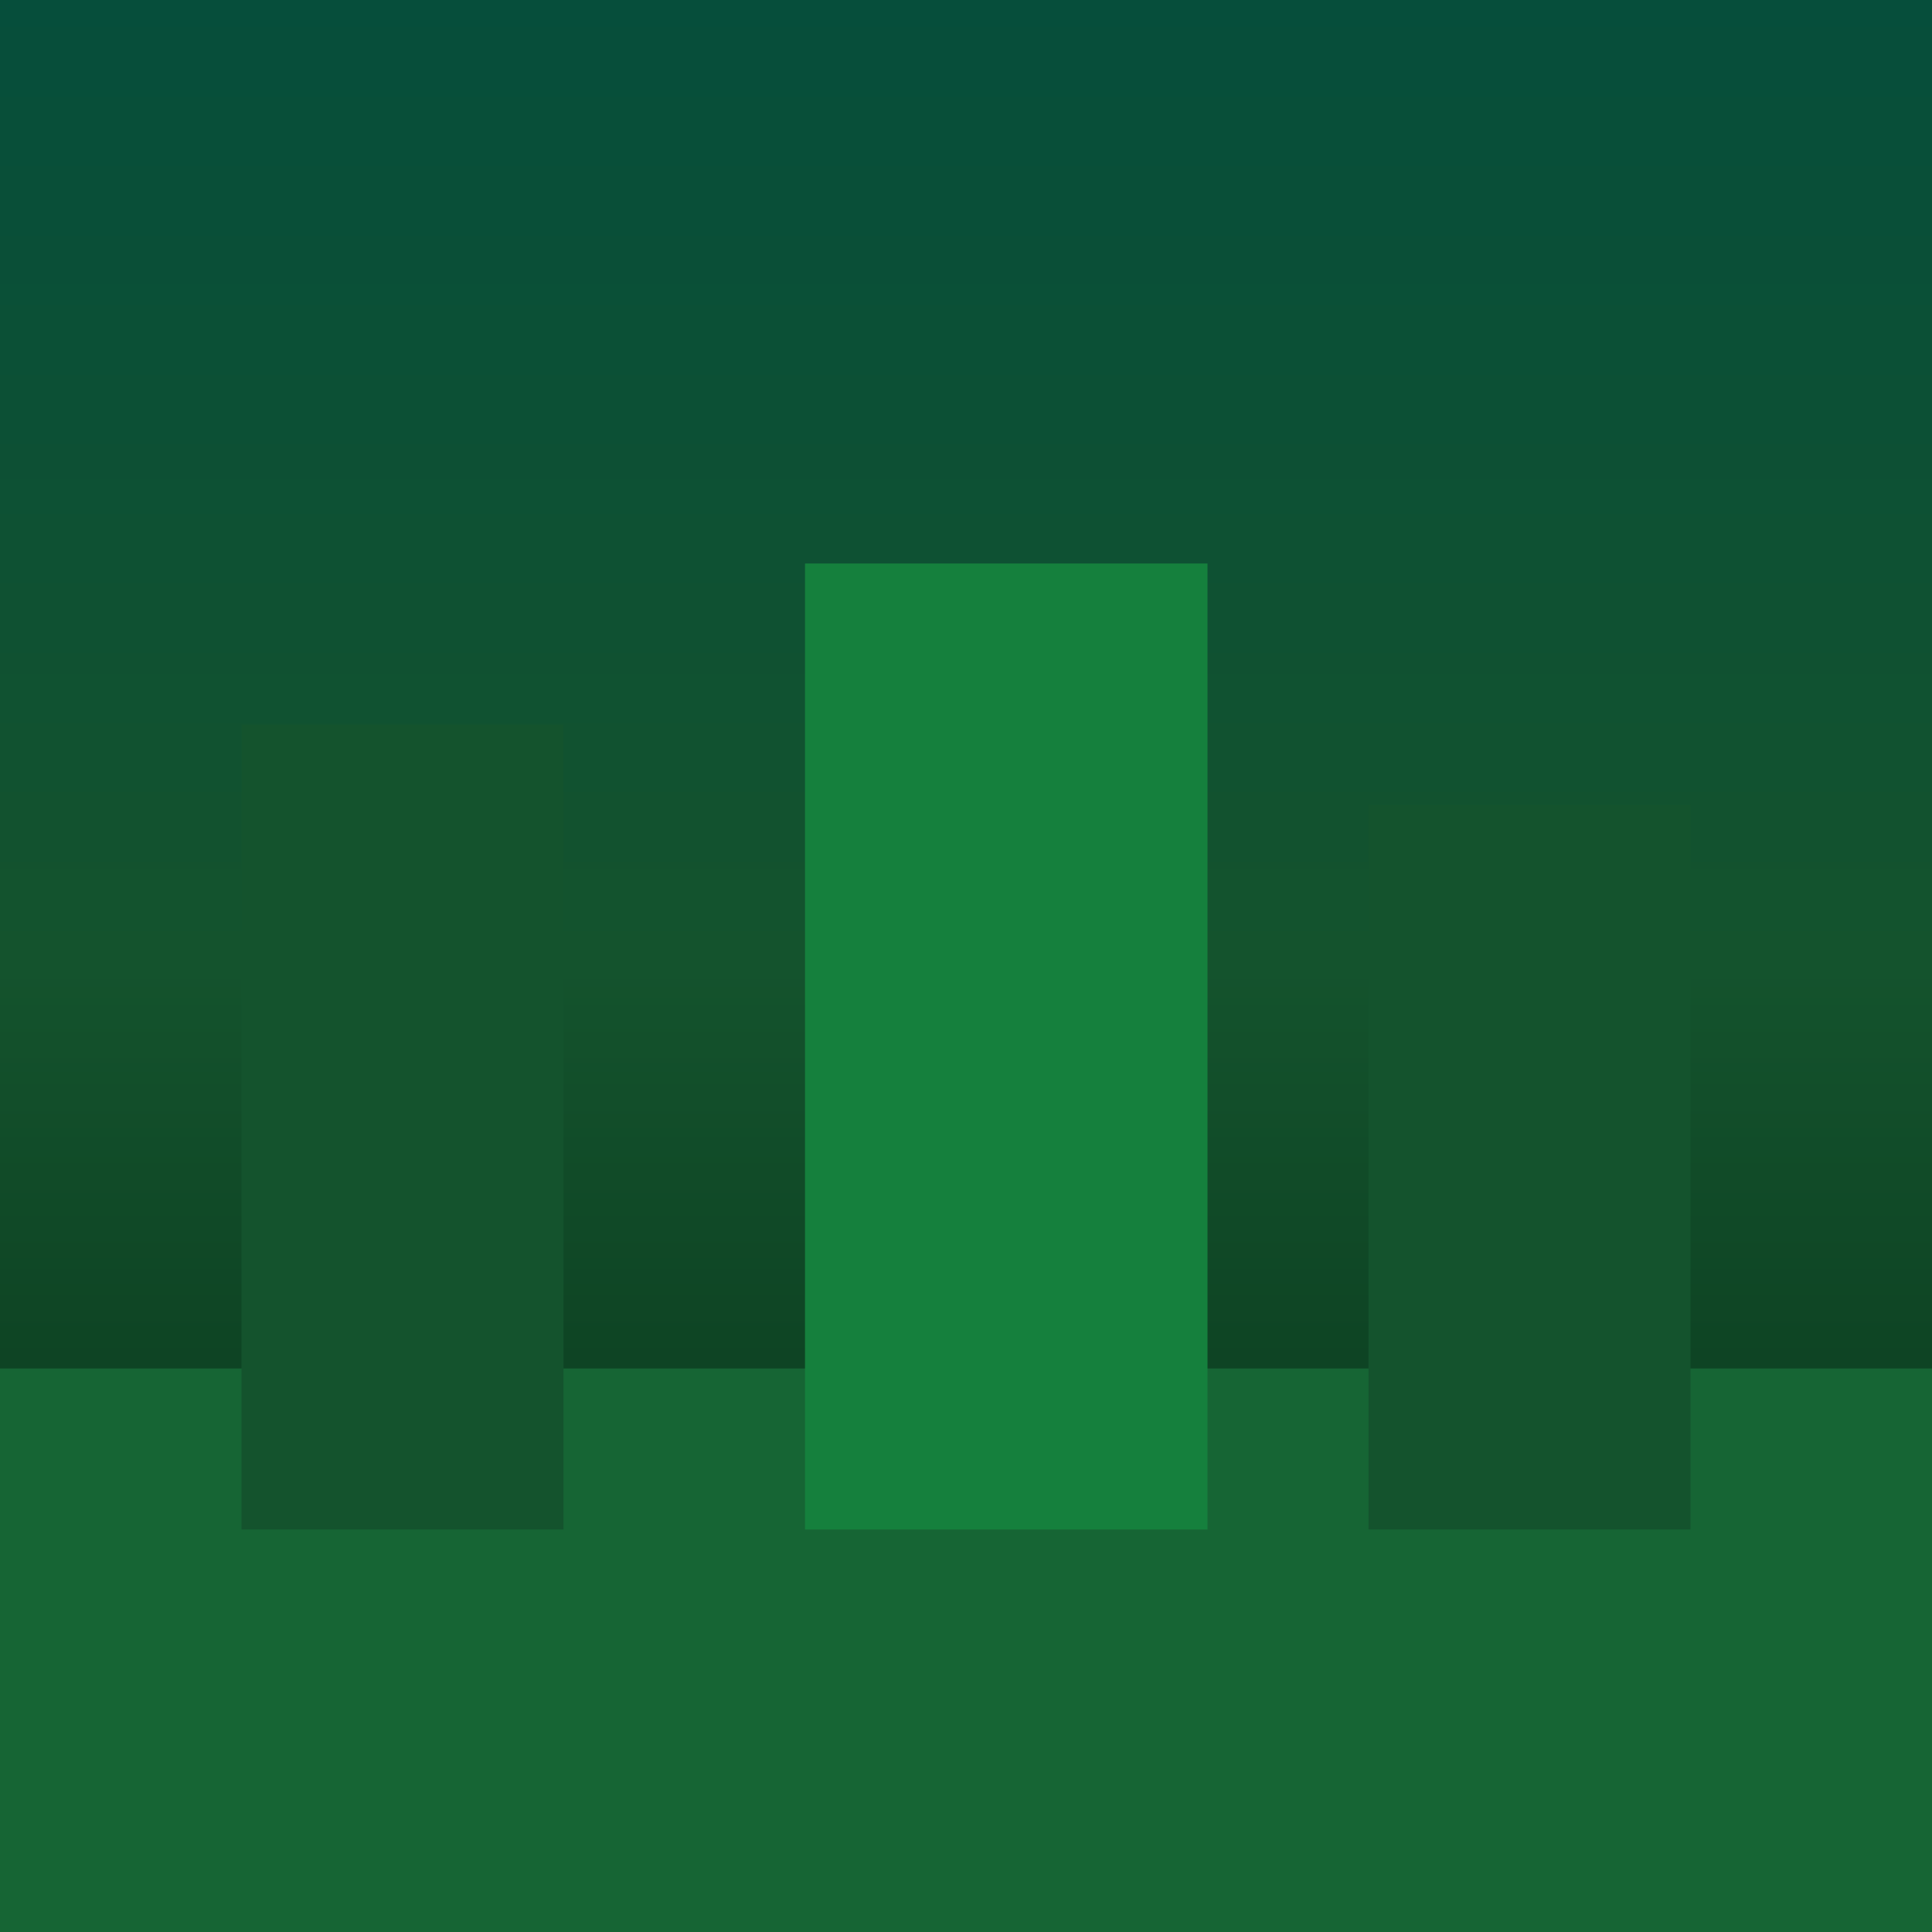
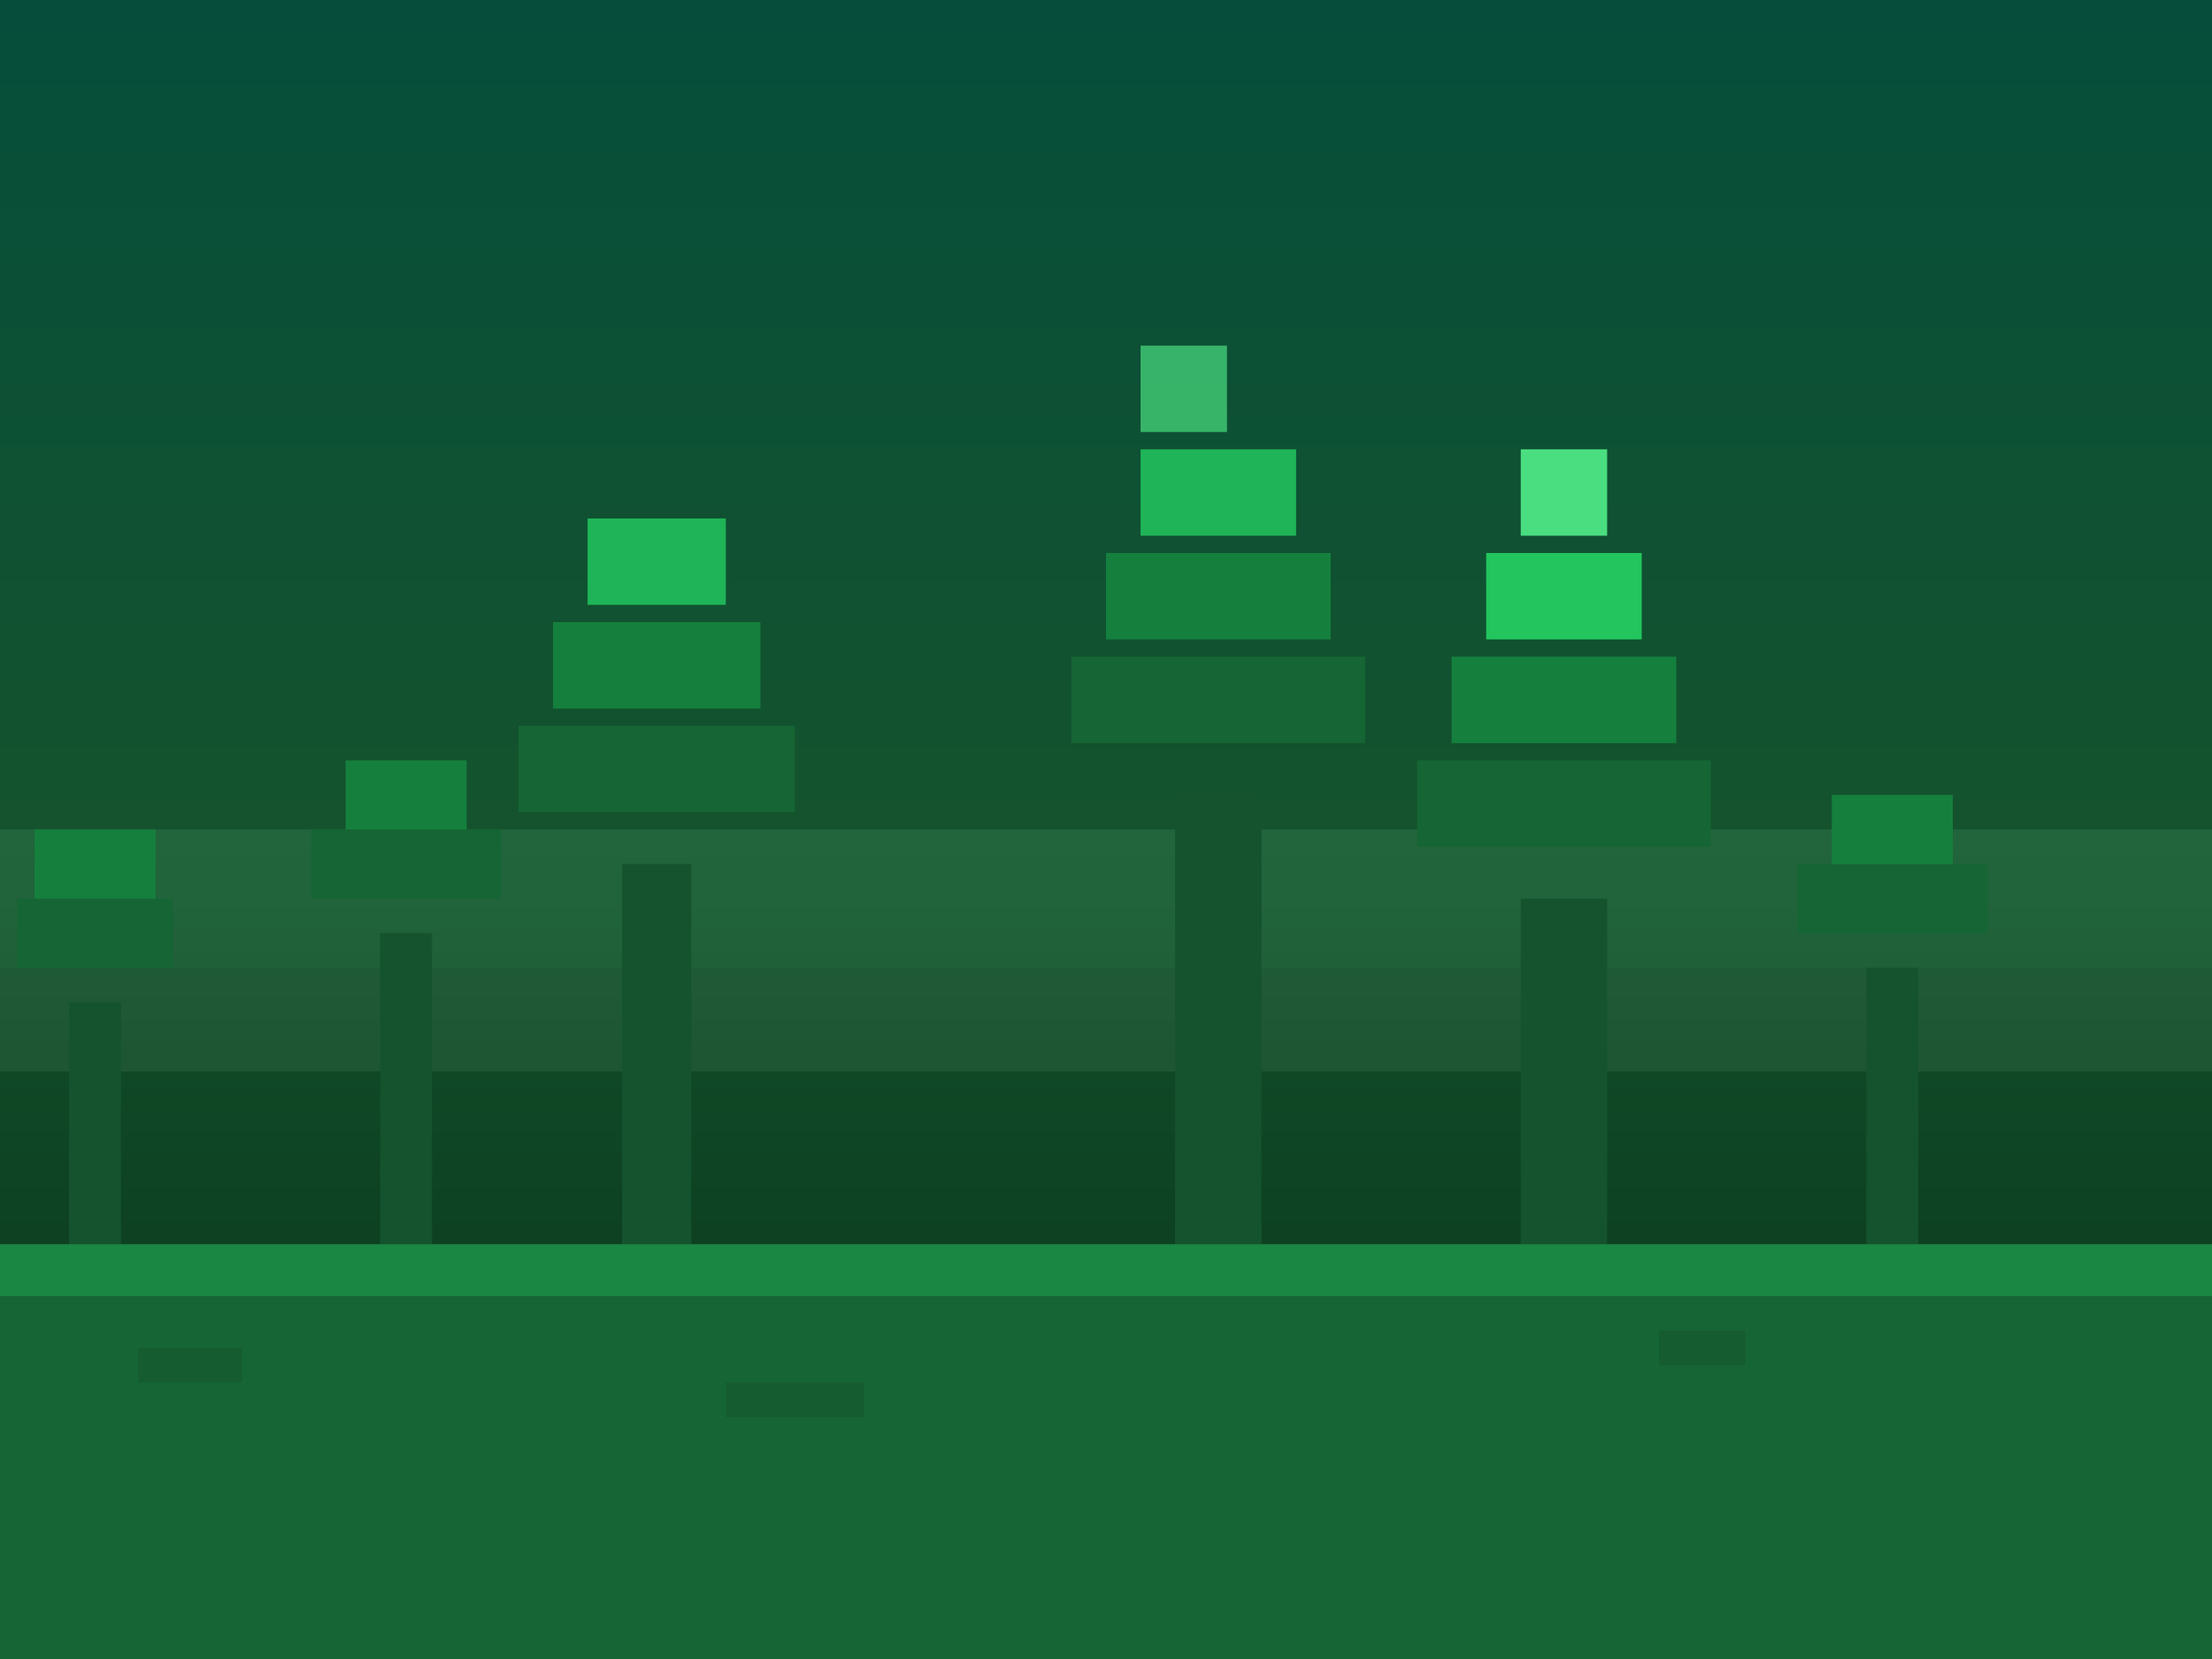
- <svg xmlns="http://www.w3.org/2000/svg" viewBox="0 0 48 48" width="48" height="48">
+ <svg xmlns="http://www.w3.org/2000/svg" viewBox="0 0 128 96" width="128" height="96">
  <defs>
    <linearGradient id="forest-sky" x1="0" y1="0" x2="0" y2="1">
      <stop offset="0%" stop-color="#064e3b" />
      <stop offset="50%" stop-color="#14532d" />
      <stop offset="100%" stop-color="#052e16" />
    </linearGradient>
  </defs>
-   <rect width="48" height="48" fill="url(#forest-sky)" />
-   <rect x="0" y="34" width="48" height="14" fill="#166534" />
-   <rect x="6" y="18" width="8" height="20" fill="#14532d" />
-   <rect x="20" y="14" width="10" height="24" fill="#15803d" />
-   <rect x="34" y="20" width="8" height="18" fill="#14532d" />
+   <rect width="128" height="96" fill="url(#forest-sky)" />
+   <rect x="0" y="48" width="128" height="8" fill="#86efac" opacity="0.12" />
+   <rect x="0" y="56" width="128" height="6" fill="#bbf7d0" opacity="0.08" />
+   <rect x="4" y="58" width="3" height="14" fill="#14532d" />
+   <rect x="1" y="52" width="9" height="4" fill="#166534" />
+   <rect x="2" y="48" width="7" height="4" fill="#15803d" />
+   <rect x="22" y="54" width="3" height="18" fill="#14532d" />
+   <rect x="18" y="48" width="11" height="4" fill="#166534" />
+   <rect x="20" y="44" width="7" height="4" fill="#15803d" />
+   <rect x="108" y="56" width="3" height="16" fill="#14532d" />
+   <rect x="104" y="50" width="11" height="4" fill="#166534" />
+   <rect x="106" y="46" width="7" height="4" fill="#15803d" />
+   <rect x="36" y="50" width="4" height="22" fill="#14532d" />
+   <rect x="30" y="42" width="16" height="5" fill="#166534" />
+   <rect x="32" y="36" width="12" height="5" fill="#15803d" />
+   <rect x="34" y="30" width="8" height="5" fill="#22c55e" opacity="0.85" />
+   <rect x="68" y="46" width="5" height="26" fill="#14532d" />
+   <rect x="62" y="38" width="17" height="5" fill="#166534" />
+   <rect x="64" y="32" width="13" height="5" fill="#15803d" />
+   <rect x="66" y="26" width="9" height="5" fill="#22c55e" opacity="0.85" />
+   <rect x="66" y="20" width="5" height="5" fill="#4ade80" opacity="0.7" />
+   <rect x="88" y="52" width="5" height="20" fill="#14532d" />
+   <rect x="82" y="44" width="17" height="5" fill="#166534" />
+   <rect x="84" y="38" width="13" height="5" fill="#15803d" />
+   <rect x="86" y="32" width="9" height="5" fill="#22c55e" />
+   <rect x="88" y="26" width="5" height="5" fill="#4ade80" />
+   <rect x="0" y="72" width="128" height="24" fill="#166534" />
+   <rect x="0" y="72" width="128" height="3" fill="#22c55e" opacity="0.35" />
+   <rect x="8" y="78" width="6" height="2" fill="#14532d" opacity="0.5" />
+   <rect x="42" y="80" width="8" height="2" fill="#14532d" opacity="0.5" />
+   <rect x="96" y="77" width="5" height="2" fill="#14532d" opacity="0.5" />
</svg>
